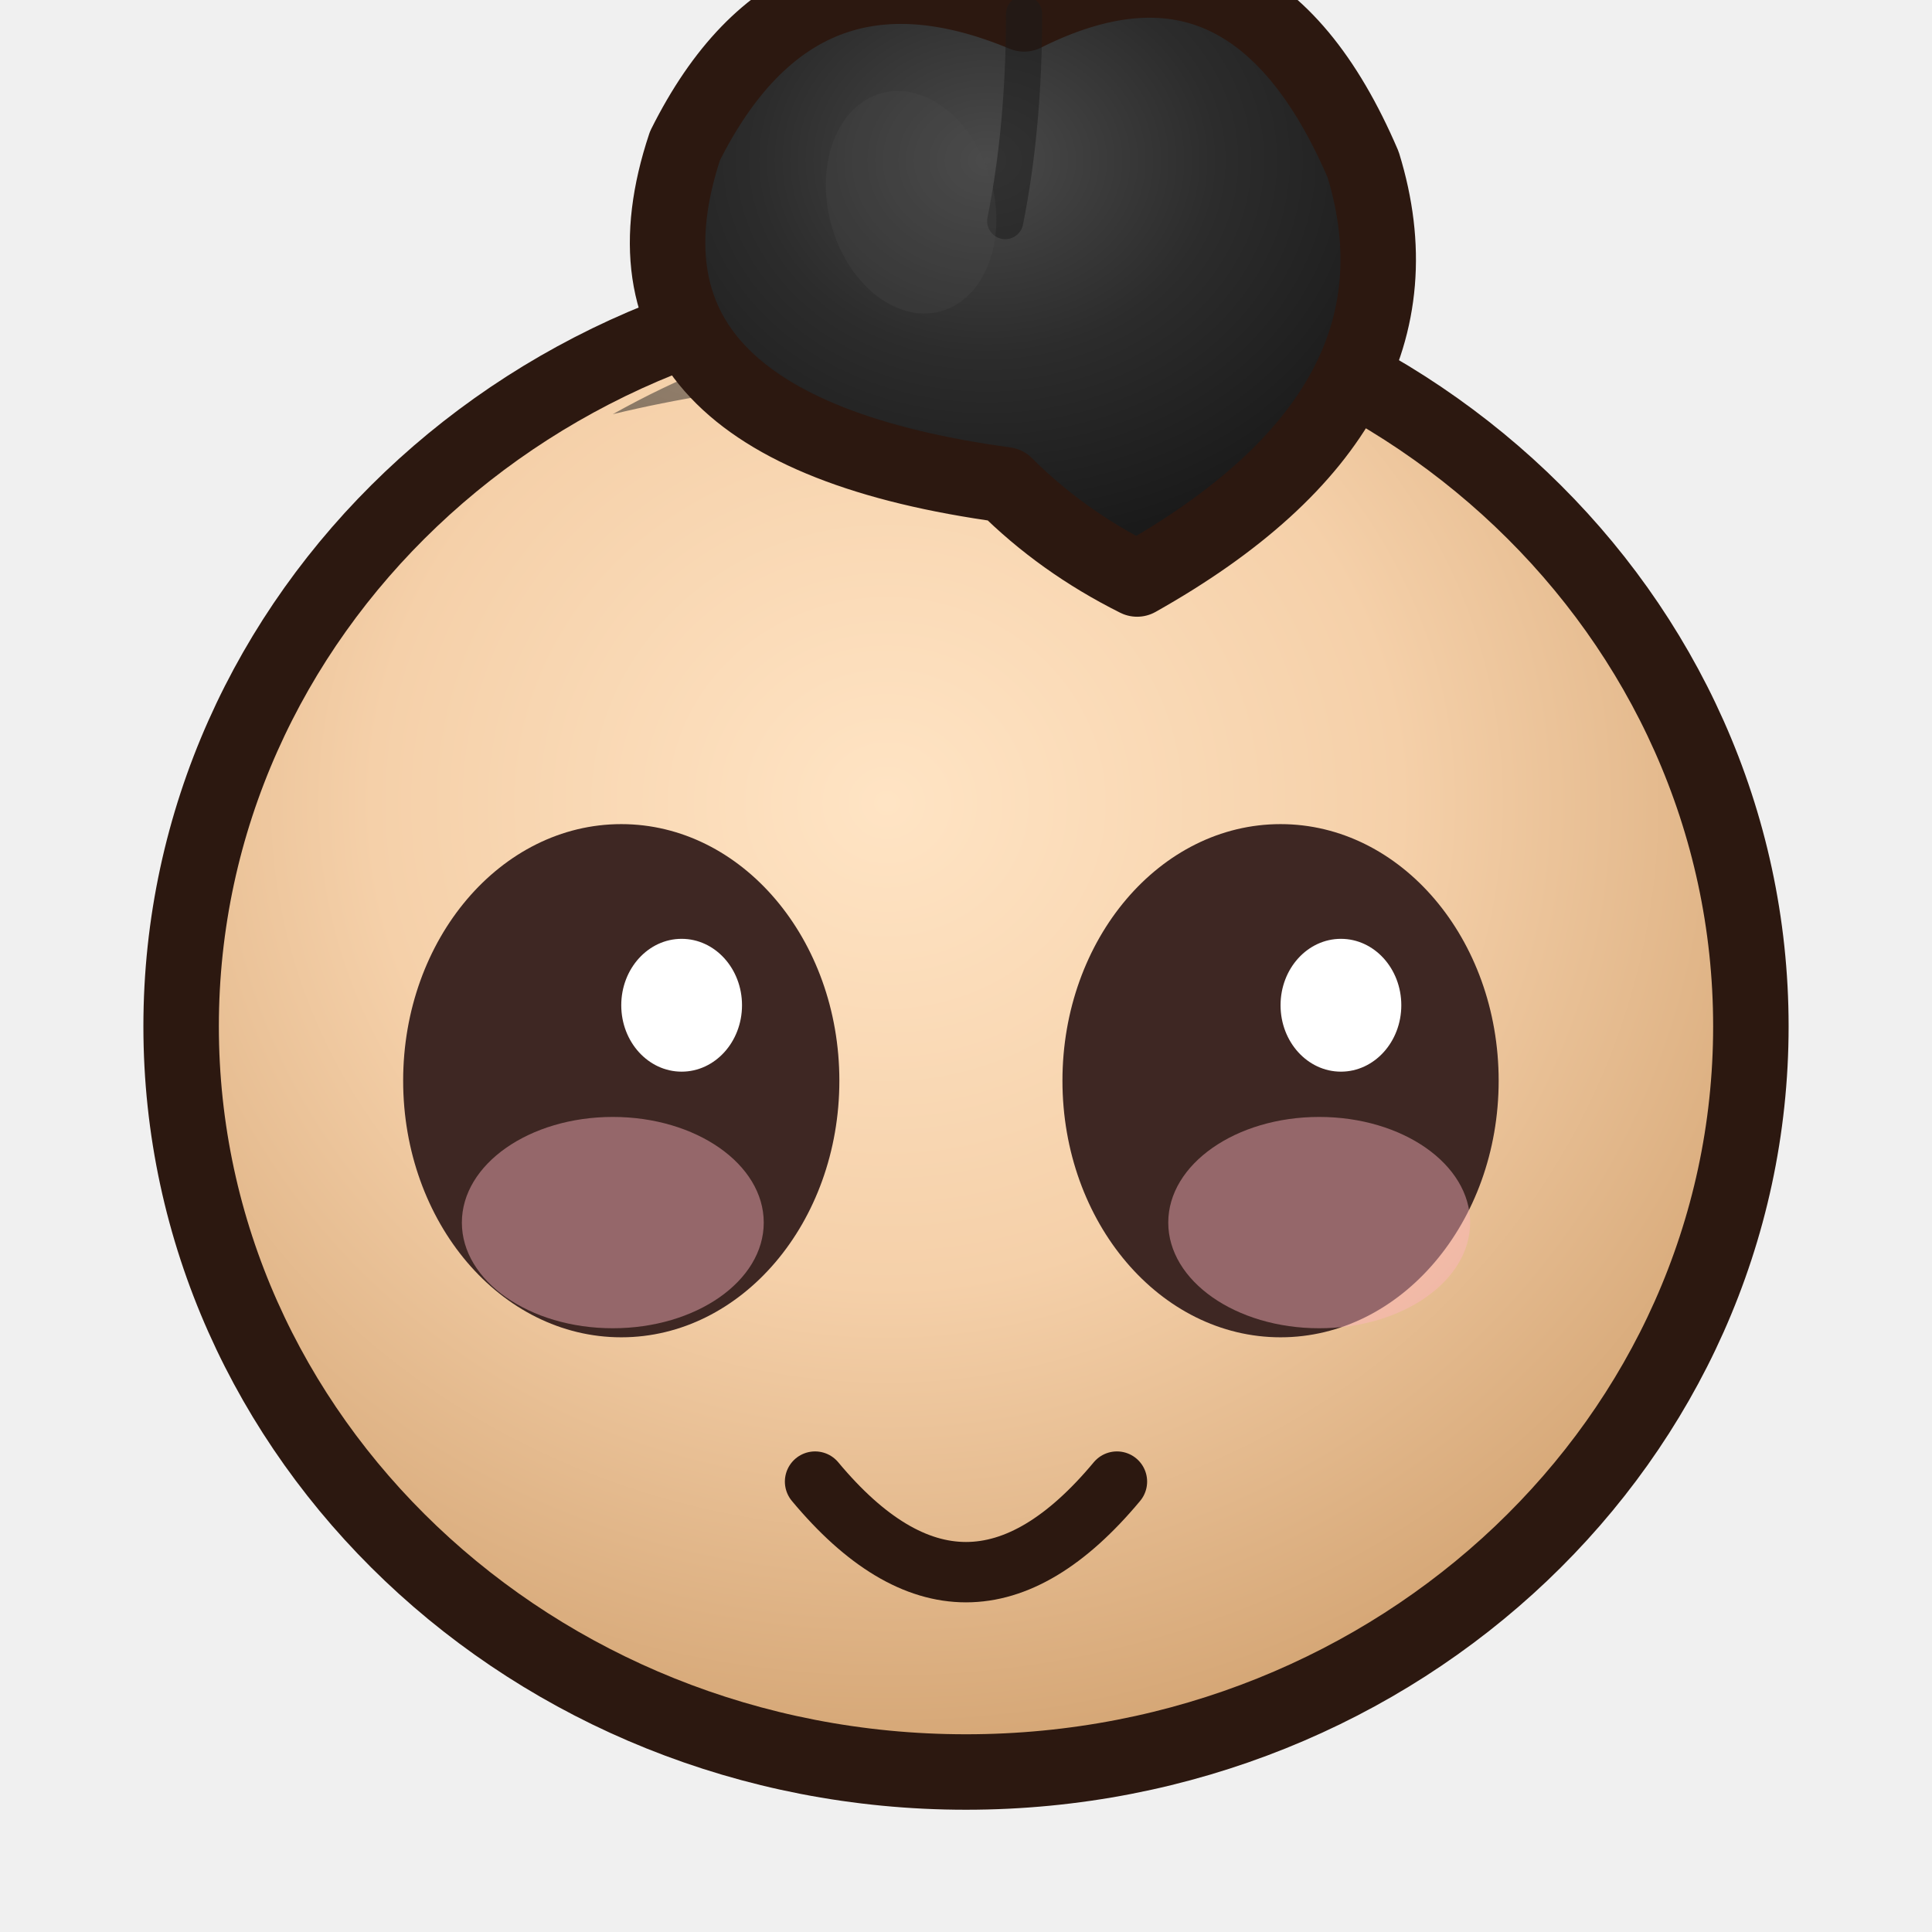
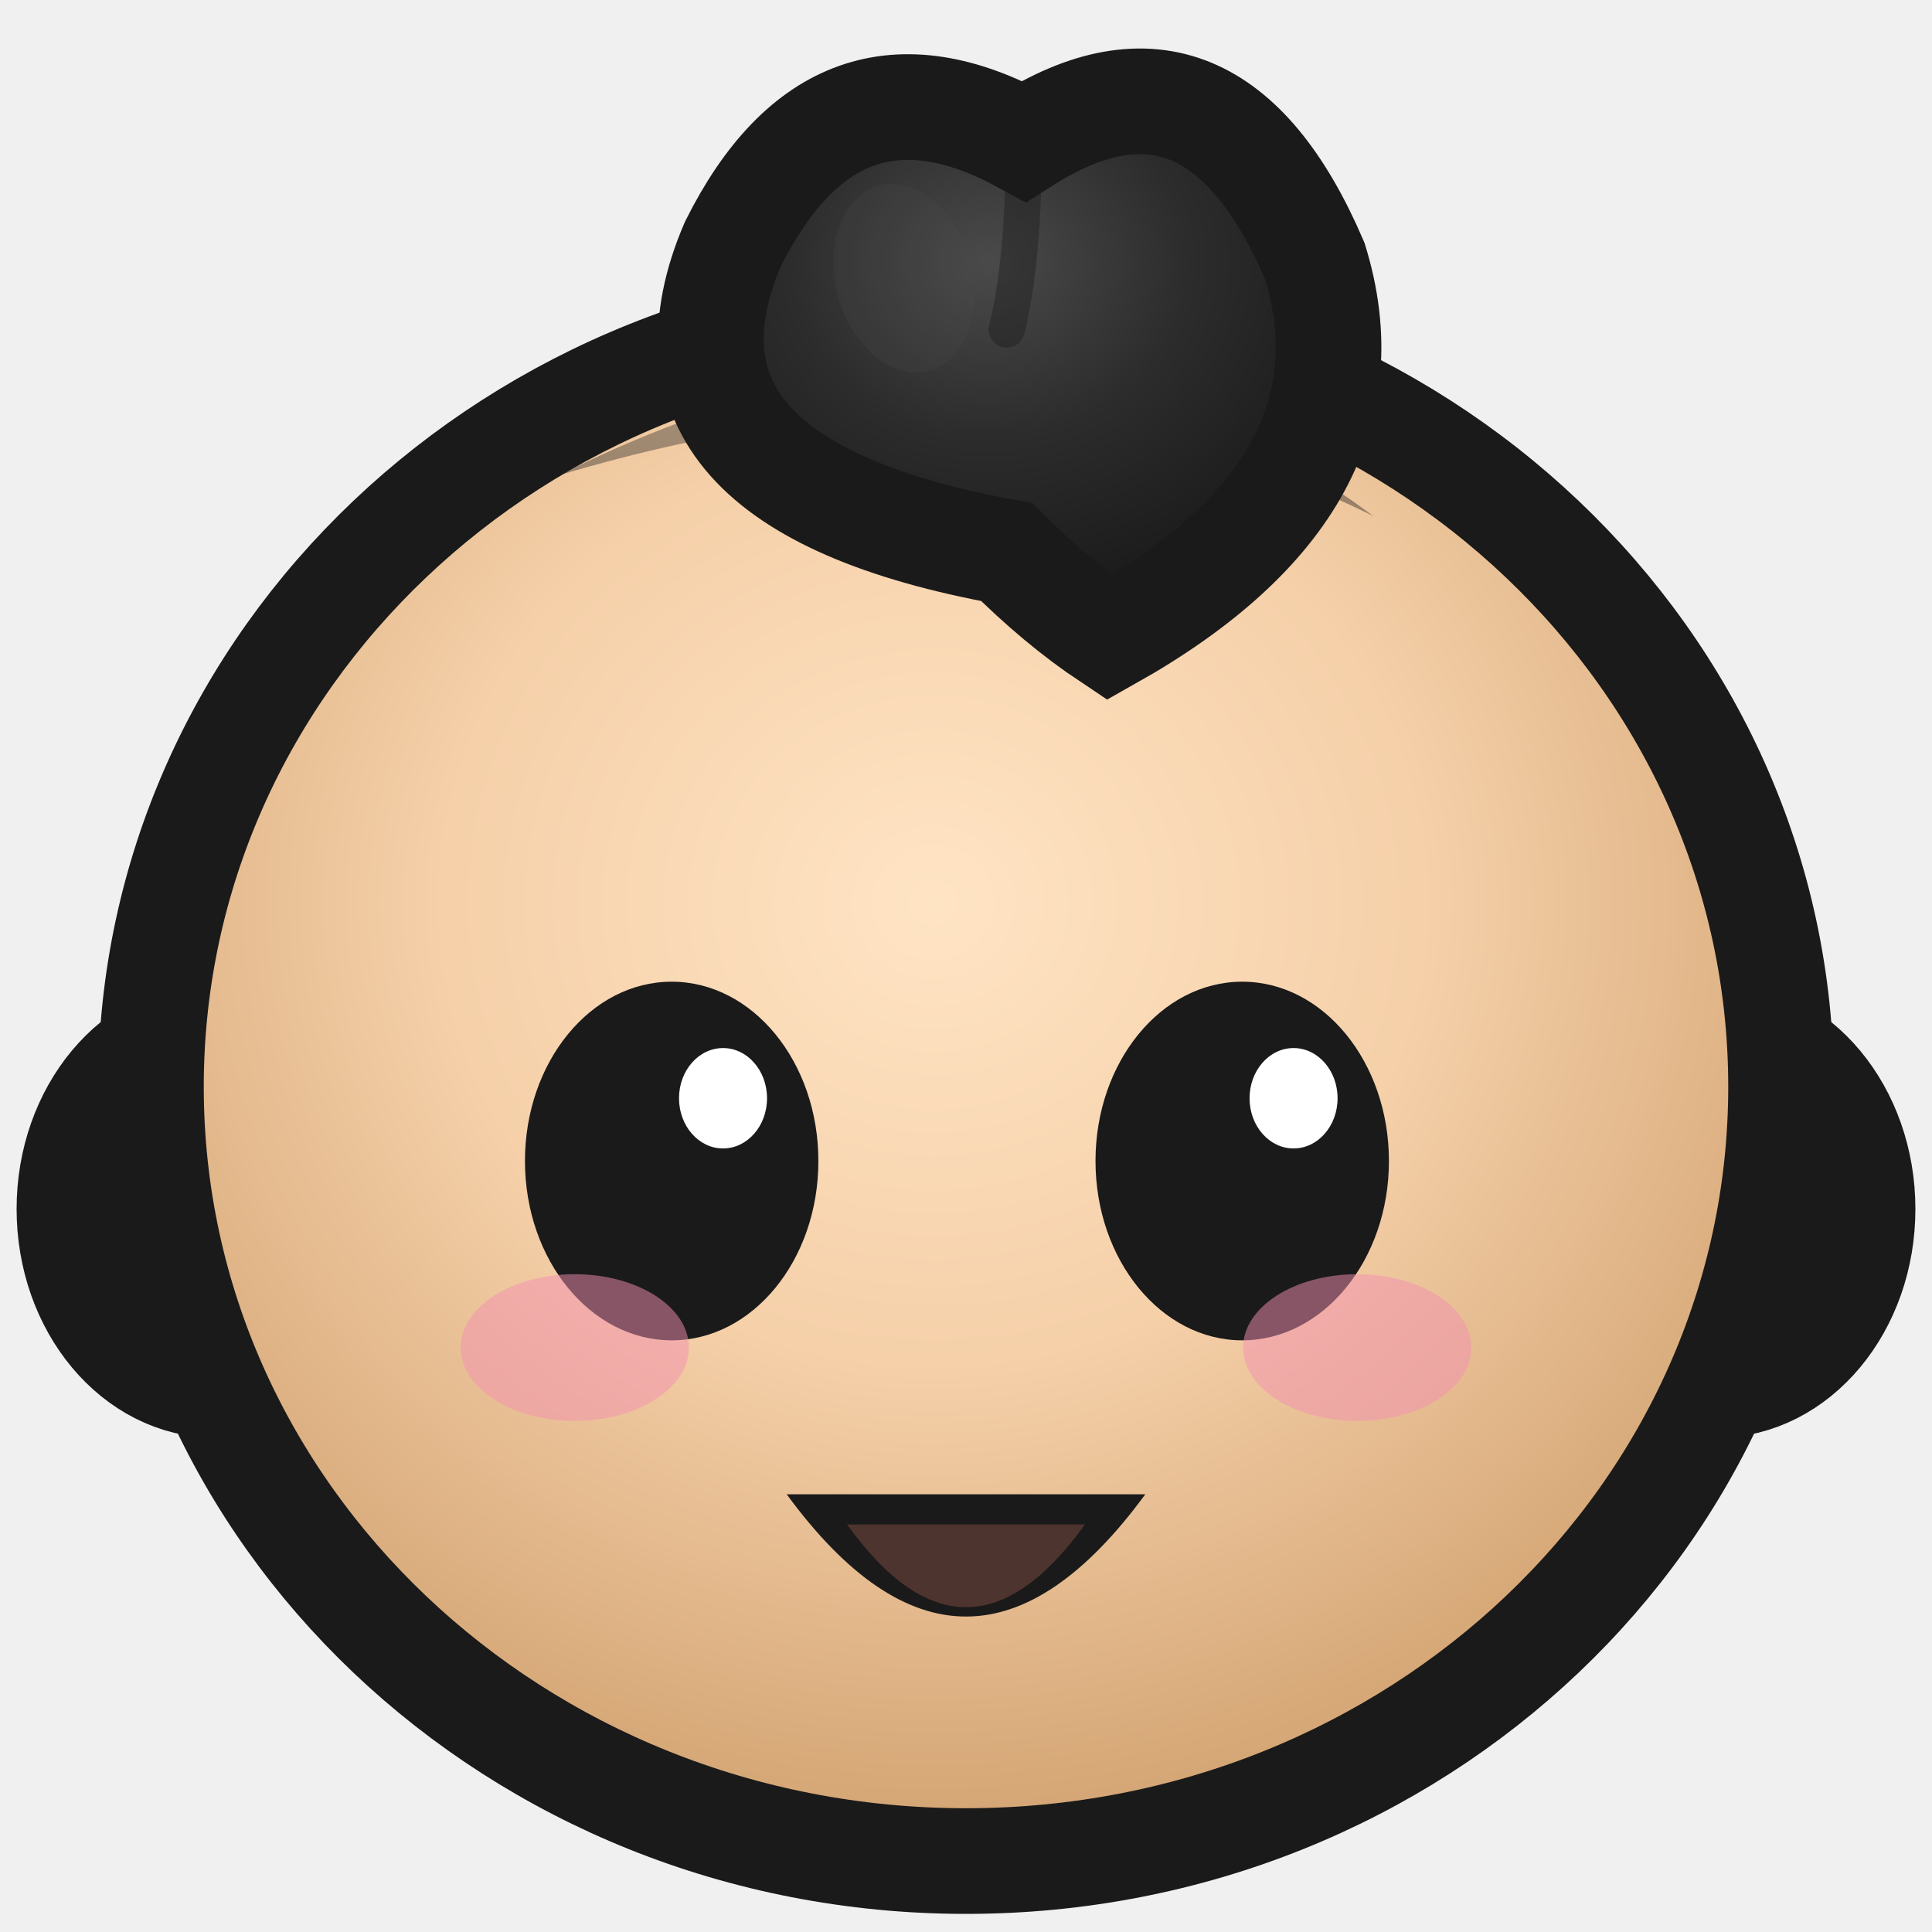
<svg xmlns="http://www.w3.org/2000/svg" viewBox="0 0 64 64" width="64" height="64" id="face_happy">
  <defs>
-     <radialGradient id="headGrad" cx="45%" cy="35%" r="65%" fx="45%" fy="35%">
+     <radialGradient id="headGrad" cx="48%" cy="38%" r="60%" fx="48%" fy="38%">
      <stop offset="0%" stop-color="#FFE4C4" />
      <stop offset="50%" stop-color="#F5D0A9" />
      <stop offset="100%" stop-color="#D4A574" />
    </radialGradient>
    <radialGradient id="headGradHair" cx="45%" cy="30%" r="65%" fx="45%" fy="30%">
      <stop offset="0%" stop-color="#4A4A4A" />
      <stop offset="50%" stop-color="#2C2C2C" />
      <stop offset="100%" stop-color="#1A1A1A" />
    </radialGradient>
  </defs>
-   <ellipse cx="32" cy="34" rx="26" ry="24.7" fill="url(#headGrad)" stroke="#2C1810" stroke-width="2.5" stroke-linecap="round" stroke-linejoin="round" />
-   <path d="M20.3 13.72       Q 26.8 10.08, 33.3 10.6       Q 39.8 11.12, 43.7 15.28       Q 39.8 12.68, 33.3 12.68       Q 26.8 12.16, 20.3 13.72 Z" fill="url(#headGradHair)" opacity="0.5" />
-   <path d="       M33.3 16.06       Q 19.572 14.188,         22.692 4.828       Q 26.436 -2.66,         33.924 0.46       Q 41.412 -3.284,         45.156 5.452       Q 47.652 13.564,         37.668 19.18       Q 35.172 17.932,         33.3 16.06 Z" fill="url(#headGradHair)" stroke="#2C1810" stroke-width="2.5" stroke-linecap="round" stroke-linejoin="round" />
-   <path d="M33.924 0.46       Q 33.924 4.204,         33.3 7.324" fill="none" stroke="#1A1A1A" stroke-width="1.2" stroke-linecap="round" opacity="0.5" />
-   <ellipse cx="30.18" cy="6.7" rx="2.746" ry="3.744" fill="#4A4A4A" opacity="0.25" transform="rotate(-15 30.18 6.7)" />
-   <ellipse cx="20.58" cy="35.8" rx="7.225" ry="8.5" fill="#3E2723" />
-   <ellipse cx="22.58" cy="33.3" rx="2" ry="2.2" fill="#FFFFFF" />
-   <ellipse cx="42.42" cy="35.8" rx="7.225" ry="8.5" fill="#3E2723" />
-   <ellipse cx="44.42" cy="33.3" rx="2" ry="2.2" fill="#FFFFFF" />
-   <path d="M27 49.08 Q 32 55.08, 37 49.08" fill="none" stroke="#2C1810" stroke-width="2" stroke-linecap="round" />
-   <ellipse cx="20.3" cy="40.5" rx="5" ry="3.5" fill="#FFB6C1" opacity="0.45" />
-   <ellipse cx="43.7" cy="40.5" rx="5" ry="3.5" fill="#FFB6C1" opacity="0.45" />
+   <ellipse cx="7.16" cy="40.05" rx="4.86" ry="5.832" fill="url(#headGrad)" stroke="#1A1A1A" stroke-width="3.5" />
+   <ellipse cx="7.16" cy="40.05" rx="2.43" ry="3.402" fill="#D4A574" opacity="0.3" />
+   <ellipse cx="56.84" cy="40.05" rx="4.86" ry="5.832" fill="url(#headGrad)" stroke="#1A1A1A" stroke-width="3.5" />
+   <ellipse cx="56.84" cy="40.05" rx="2.43" ry="3.402" fill="#D4A574" opacity="0.3" />
+   <ellipse cx="32" cy="36" rx="27" ry="25.65" fill="url(#headGrad)" stroke="#1A1A1A" stroke-width="3.5" />
+   <path d="M18.5 15.75       Q 26.6 11.7, 33.35 12.24       Q 40.1 13.05, 45.5 17.1       Q 40.1 14.4, 33.35 13.86       Q 26.6 13.32, 18.5 15.75 Z" fill="url(#headGradHair)" opacity="0.4" />
+   <path d="       M33.35 18.288       Q 20.876 16.02,         24.278 8.082       Q 27.68 1.278,         33.917 4.68       Q 40.154 0.711,         43.556 8.649       Q 45.824 16.02,         36.752 21.123       Q 35.051 19.989,         33.35 18.288 Z" fill="url(#headGradHair)" stroke="#1A1A1A" stroke-width="3.5" />
+   <path d="M33.917 4.68       Q 33.917 8.649,         33.35 10.917" fill="none" stroke="#1A1A1A" stroke-width="1.2" stroke-linecap="round" opacity="0.4" />
+   <ellipse cx="29.948" cy="9.216" rx="2.268" ry="3.175" fill="#4A4A4A" opacity="0.2" transform="rotate(-15 29.948 9.216)" />
+   <ellipse cx="22.25" cy="38.46" rx="4.86" ry="5.94" fill="#1A1A1A" />
+   <ellipse cx="23.951" cy="36.381" rx="1.458" ry="1.663" fill="#FFFFFF" />
+   <ellipse cx="41.15" cy="38.46" rx="4.86" ry="5.94" fill="#1A1A1A" />
+   <ellipse cx="42.851" cy="36.381" rx="1.458" ry="1.663" fill="#FFFFFF" />
+   <ellipse cx="19.04" cy="44.64" rx="3.78" ry="2.43" fill="#F48FB1" opacity="0.5" />
+   <ellipse cx="44.96" cy="44.64" rx="3.78" ry="2.43" fill="#F48FB1" opacity="0.5" />
+   <path d="M26.06 49.5 Q 32 57.6, 37.94 49.5" fill="#1A1A1A" />
+   <path d="M28.06 50.5 Q 32 55.98, 35.94 50.5" fill="#4E342E" />
</svg>
